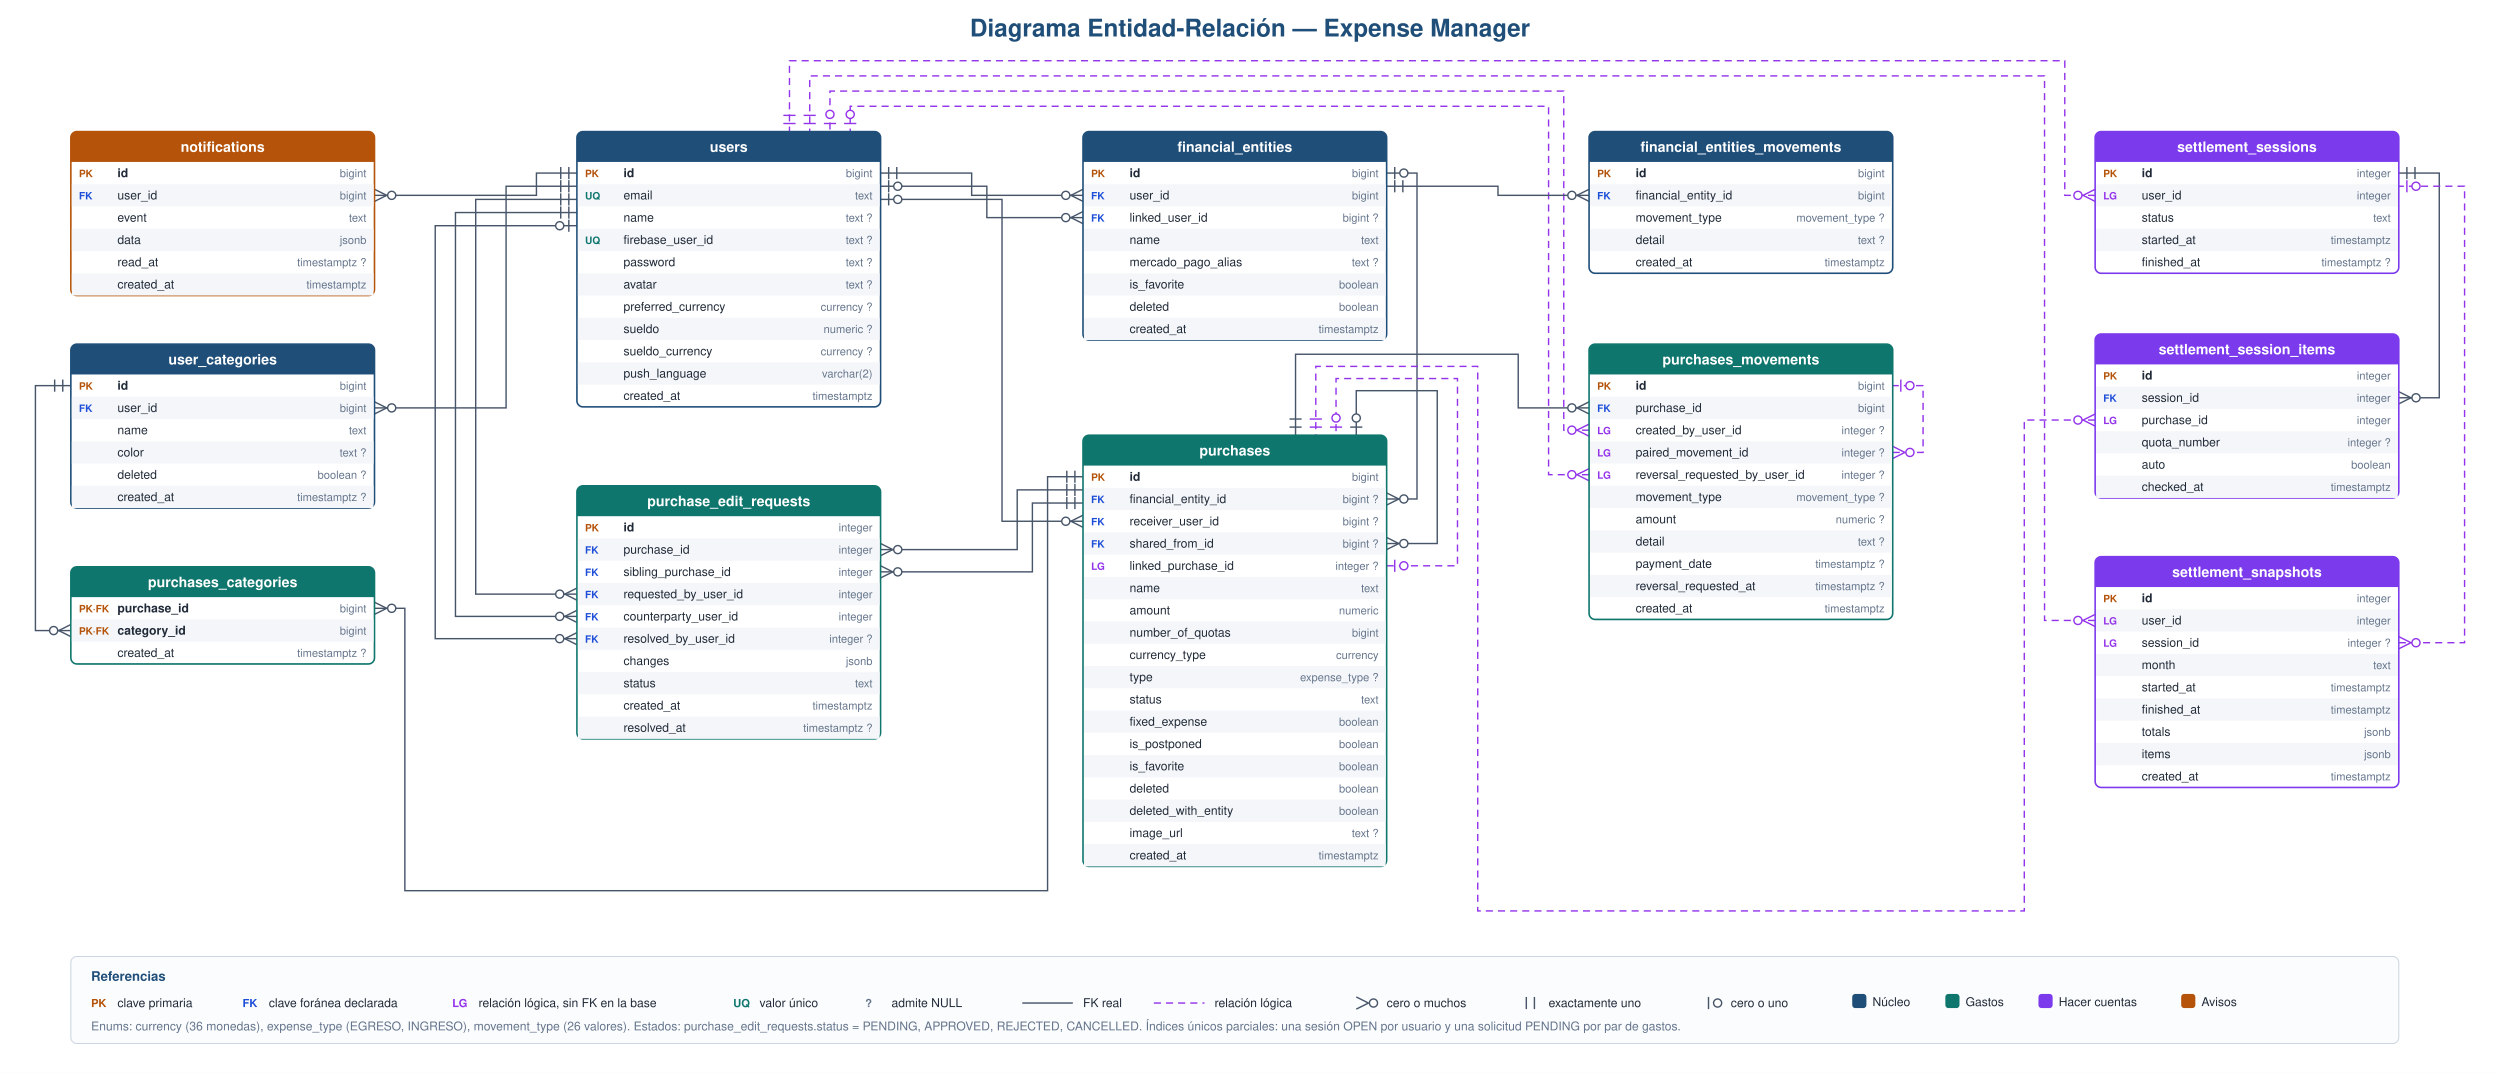
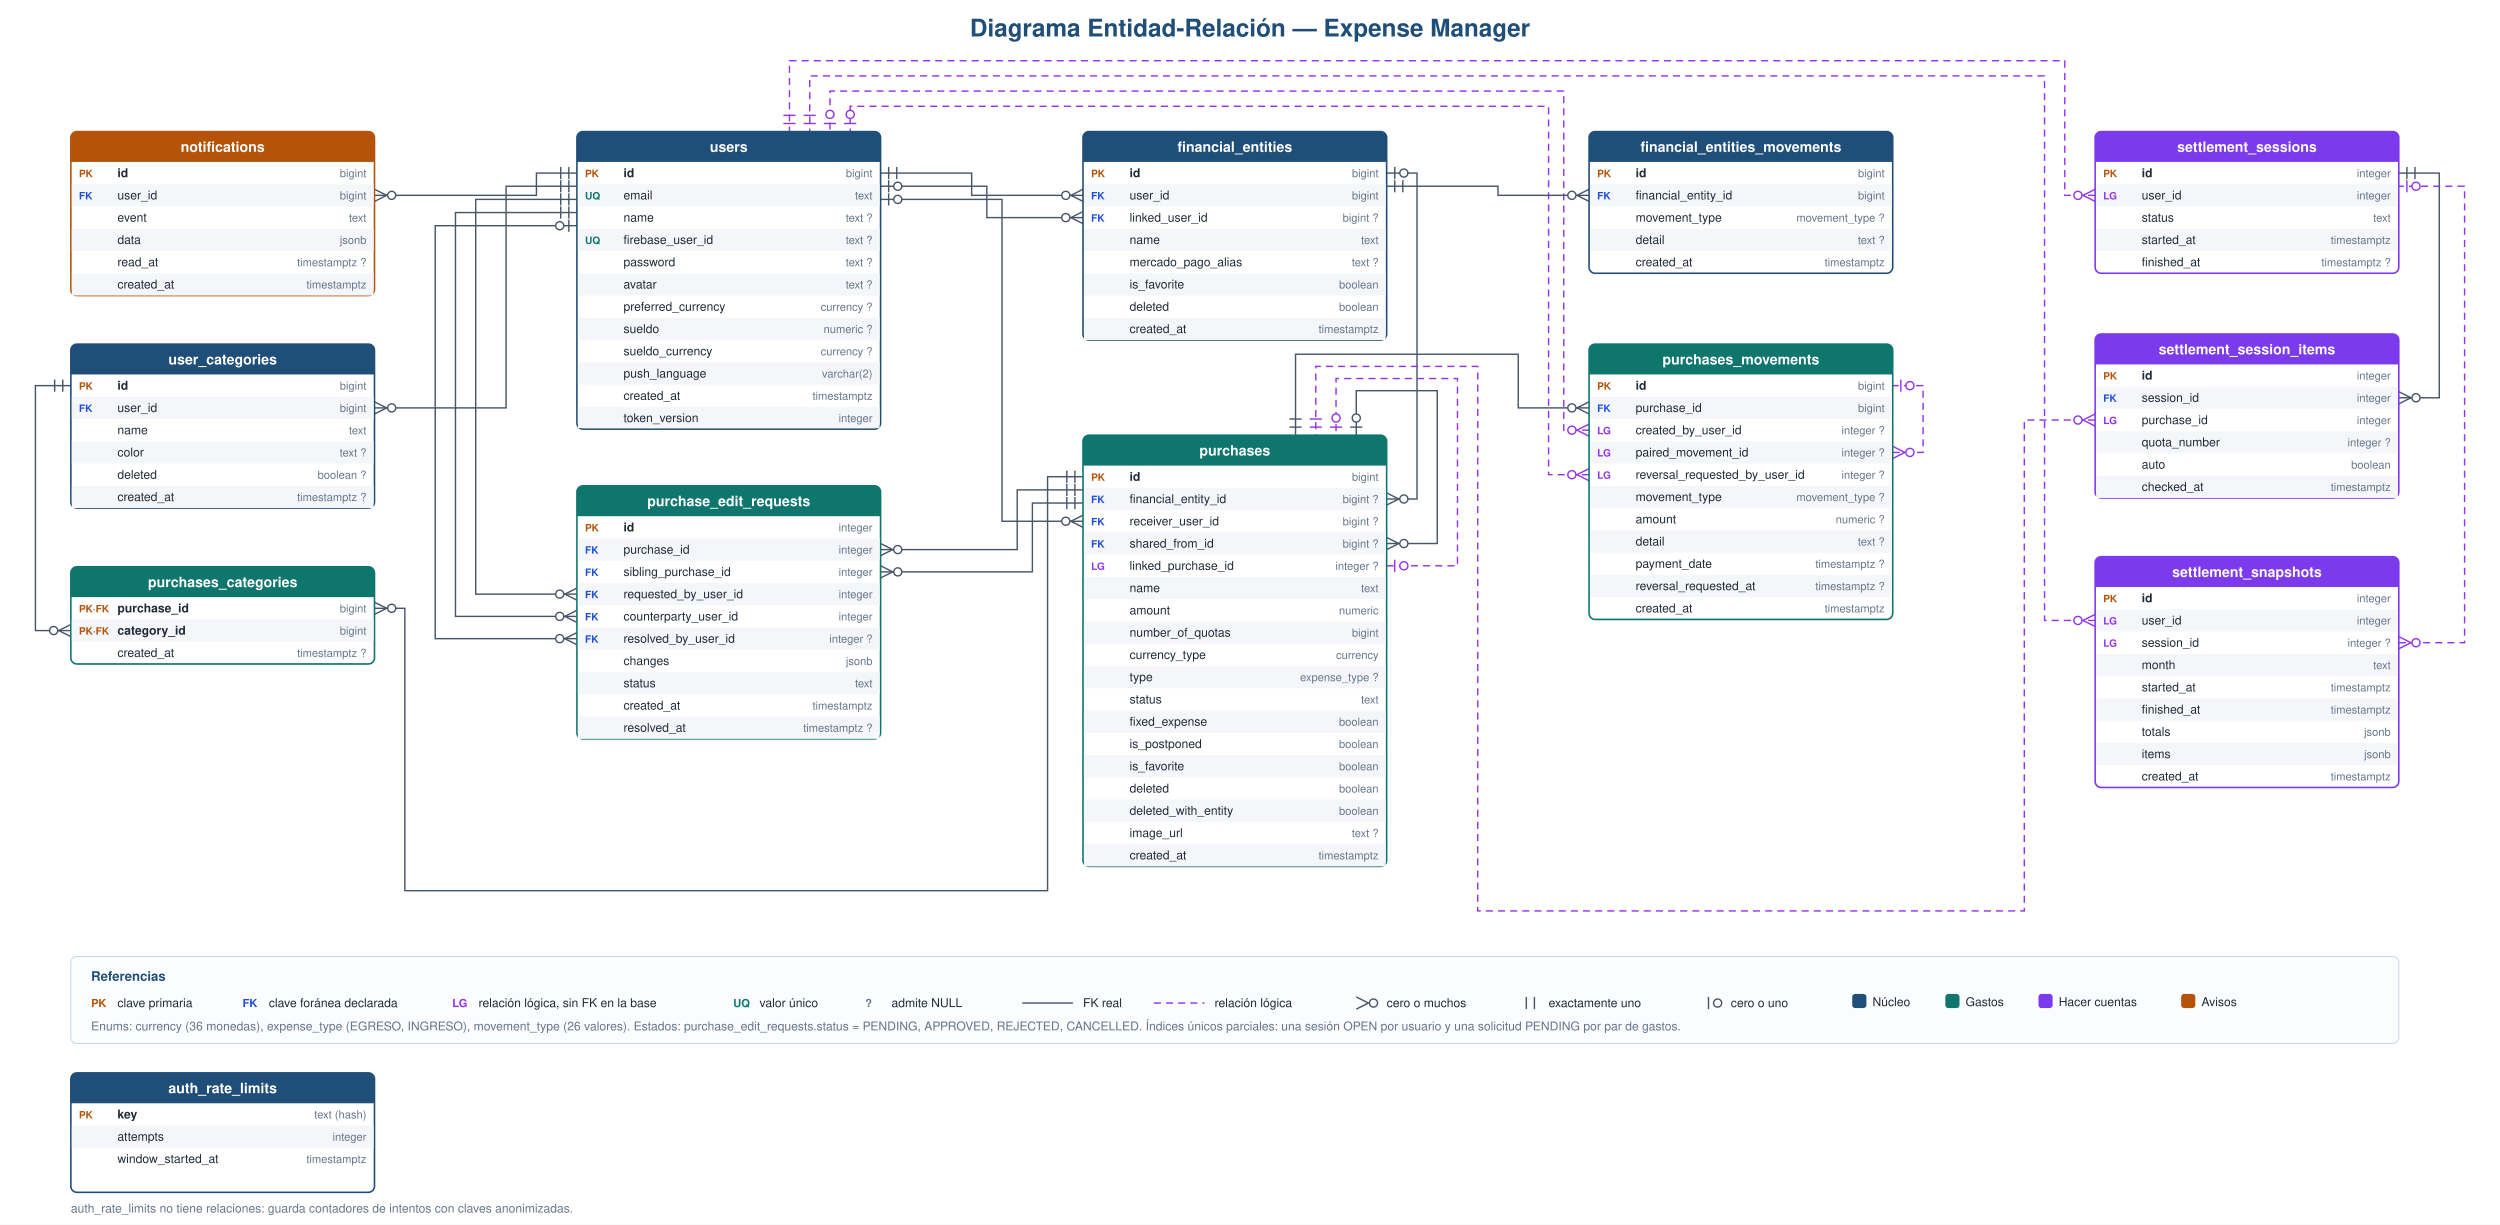
- <svg xmlns="http://www.w3.org/2000/svg" width="2470" height="1060" viewBox="0 0 2470 1060" font-family="Helvetica, Arial, sans-serif">
-   <rect width="2470" height="1060" fill="white" />
+ <svg xmlns="http://www.w3.org/2000/svg" width="2470" height="1210" viewBox="0 0 2470 1210" font-family="Helvetica, Arial, sans-serif">
+   <rect width="2470" height="1210" fill="white" />
  <text x="1235.0" y="36" font-size="24" font-weight="bold" text-anchor="middle" fill="#1F4E79">Diagrama Entidad-Relación — Expense Manager</text>
  <polyline points="370,193.0 530,193.0 530,171.0 570,171.0" fill="none" stroke="#475569" stroke-width="1.4" />
  <path d="M370 187.0 L382 193.0 L370 199.0" fill="none" stroke="#475569" stroke-width="1.4" />
  <circle cx="387" cy="193.0" r="4" fill="white" stroke="#475569" stroke-width="1.4" />
  <line x1="562" y1="165.0" x2="562" y2="177.0" stroke="#475569" stroke-width="1.4" />
  <line x1="554" y1="165.0" x2="554" y2="177.0" stroke="#475569" stroke-width="1.4" />
  <polyline points="370,403.0 500,403.0 500,184.0 570,184.0" fill="none" stroke="#475569" stroke-width="1.4" />
  <path d="M370 397.0 L382 403.0 L370 409.0" fill="none" stroke="#475569" stroke-width="1.4" />
  <circle cx="387" cy="403.0" r="4" fill="white" stroke="#475569" stroke-width="1.4" />
  <line x1="562" y1="178.0" x2="562" y2="190.0" stroke="#475569" stroke-width="1.4" />
  <line x1="554" y1="178.0" x2="554" y2="190.0" stroke="#475569" stroke-width="1.4" />
  <polyline points="570,587.0 470,587.0 470,197.0 570,197.0" fill="none" stroke="#475569" stroke-width="1.4" />
  <path d="M570 581.0 L558 587.0 L570 593.0" fill="none" stroke="#475569" stroke-width="1.4" />
  <circle cx="553" cy="587.0" r="4" fill="white" stroke="#475569" stroke-width="1.4" />
  <line x1="562" y1="191.0" x2="562" y2="203.0" stroke="#475569" stroke-width="1.4" />
  <line x1="554" y1="191.0" x2="554" y2="203.0" stroke="#475569" stroke-width="1.4" />
  <polyline points="570,609.0 450,609.0 450,210.0 570,210.0" fill="none" stroke="#475569" stroke-width="1.4" />
  <path d="M570 603.0 L558 609.0 L570 615.0" fill="none" stroke="#475569" stroke-width="1.4" />
  <circle cx="553" cy="609.0" r="4" fill="white" stroke="#475569" stroke-width="1.4" />
  <line x1="562" y1="204.0" x2="562" y2="216.0" stroke="#475569" stroke-width="1.4" />
  <line x1="554" y1="204.0" x2="554" y2="216.0" stroke="#475569" stroke-width="1.4" />
  <polyline points="570,631.0 430,631.0 430,223.0 570,223.0" fill="none" stroke="#475569" stroke-width="1.4" />
  <path d="M570 625.0 L558 631.0 L570 637.0" fill="none" stroke="#475569" stroke-width="1.4" />
  <circle cx="553" cy="631.0" r="4" fill="white" stroke="#475569" stroke-width="1.4" />
  <line x1="562" y1="217.0" x2="562" y2="229.0" stroke="#475569" stroke-width="1.4" />
  <circle cx="553" cy="223.0" r="4" fill="white" stroke="#475569" stroke-width="1.4" />
  <polyline points="70,623.0 35,623.0 35,381.0 70,381.0" fill="none" stroke="#475569" stroke-width="1.4" />
  <path d="M70 617.0 L58 623.0 L70 629.0" fill="none" stroke="#475569" stroke-width="1.4" />
  <circle cx="53" cy="623.0" r="4" fill="white" stroke="#475569" stroke-width="1.4" />
  <line x1="62" y1="375.0" x2="62" y2="387.0" stroke="#475569" stroke-width="1.4" />
  <line x1="54" y1="375.0" x2="54" y2="387.0" stroke="#475569" stroke-width="1.4" />
  <polyline points="370,601.0 400,601.0 400,880 1035,880 1035,471.0 1070,471.0" fill="none" stroke="#475569" stroke-width="1.4" />
  <path d="M370 595.0 L382 601.0 L370 607.0" fill="none" stroke="#475569" stroke-width="1.4" />
  <circle cx="387" cy="601.0" r="4" fill="white" stroke="#475569" stroke-width="1.4" />
  <line x1="1062" y1="465.0" x2="1062" y2="477.0" stroke="#475569" stroke-width="1.4" />
  <line x1="1054" y1="465.0" x2="1054" y2="477.0" stroke="#475569" stroke-width="1.4" />
  <polyline points="1570,425.0 1545,425.0 1545,90 820,90 820,130" fill="none" stroke="#9333EA" stroke-width="1.4" stroke-dasharray="7 5" />
  <path d="M1570 419.0 L1558 425.0 L1570 431.0" fill="none" stroke="#9333EA" stroke-width="1.4" />
  <circle cx="1553" cy="425.0" r="4" fill="white" stroke="#9333EA" stroke-width="1.4" />
  <g transform="translate(820 130) rotate(90)">
    <line x1="-8" y1="-6" x2="-8" y2="6" stroke="#9333EA" stroke-width="1.4" />
    <circle cx="-17" cy="0" r="4" fill="white" stroke="#9333EA" stroke-width="1.4" />
  </g>
  <polyline points="1570,469.0 1530,469.0 1530,105 840,105 840,130" fill="none" stroke="#9333EA" stroke-width="1.4" stroke-dasharray="7 5" />
  <path d="M1570 463.0 L1558 469.0 L1570 475.0" fill="none" stroke="#9333EA" stroke-width="1.4" />
  <circle cx="1553" cy="469.0" r="4" fill="white" stroke="#9333EA" stroke-width="1.4" />
  <g transform="translate(840 130) rotate(90)">
    <line x1="-8" y1="-6" x2="-8" y2="6" stroke="#9333EA" stroke-width="1.4" />
    <circle cx="-17" cy="0" r="4" fill="white" stroke="#9333EA" stroke-width="1.4" />
  </g>
  <polyline points="2070,193.0 2040,193.0 2040,60 780,60 780,130" fill="none" stroke="#9333EA" stroke-width="1.4" stroke-dasharray="7 5" />
  <path d="M2070 187.0 L2058 193.0 L2070 199.0" fill="none" stroke="#9333EA" stroke-width="1.4" />
  <circle cx="2053" cy="193.0" r="4" fill="white" stroke="#9333EA" stroke-width="1.4" />
  <g transform="translate(780 130) rotate(90)">
    <line x1="-8" y1="-6" x2="-8" y2="6" stroke="#9333EA" stroke-width="1.4" />
    <line x1="-16" y1="-6" x2="-16" y2="6" stroke="#9333EA" stroke-width="1.4" />
  </g>
  <polyline points="2070,613.0 2020,613.0 2020,75 800,75 800,130" fill="none" stroke="#9333EA" stroke-width="1.4" stroke-dasharray="7 5" />
  <path d="M2070 607.0 L2058 613.0 L2070 619.0" fill="none" stroke="#9333EA" stroke-width="1.4" />
  <circle cx="2053" cy="613.0" r="4" fill="white" stroke="#9333EA" stroke-width="1.4" />
  <g transform="translate(800 130) rotate(90)">
    <line x1="-8" y1="-6" x2="-8" y2="6" stroke="#9333EA" stroke-width="1.4" />
    <line x1="-16" y1="-6" x2="-16" y2="6" stroke="#9333EA" stroke-width="1.4" />
  </g>
  <polyline points="1070,193.0 960,193.0 960,171.0 870,171.0" fill="none" stroke="#475569" stroke-width="1.4" />
  <path d="M1070 187.0 L1058 193.0 L1070 199.0" fill="none" stroke="#475569" stroke-width="1.4" />
  <circle cx="1053" cy="193.0" r="4" fill="white" stroke="#475569" stroke-width="1.4" />
  <line x1="878" y1="165.0" x2="878" y2="177.0" stroke="#475569" stroke-width="1.4" />
  <line x1="886" y1="165.0" x2="886" y2="177.0" stroke="#475569" stroke-width="1.4" />
  <polyline points="1070,215.0 975,215.0 975,184.0 870,184.0" fill="none" stroke="#475569" stroke-width="1.4" />
  <path d="M1070 209.0 L1058 215.0 L1070 221.0" fill="none" stroke="#475569" stroke-width="1.4" />
  <circle cx="1053" cy="215.0" r="4" fill="white" stroke="#475569" stroke-width="1.4" />
  <line x1="878" y1="178.0" x2="878" y2="190.0" stroke="#475569" stroke-width="1.4" />
  <circle cx="887" cy="184.0" r="4" fill="white" stroke="#475569" stroke-width="1.4" />
  <polyline points="1070,515.0 990,515.0 990,197.0 870,197.0" fill="none" stroke="#475569" stroke-width="1.4" />
  <path d="M1070 509.0 L1058 515.0 L1070 521.0" fill="none" stroke="#475569" stroke-width="1.4" />
  <circle cx="1053" cy="515.0" r="4" fill="white" stroke="#475569" stroke-width="1.4" />
  <line x1="878" y1="191.0" x2="878" y2="203.0" stroke="#475569" stroke-width="1.4" />
  <circle cx="887" cy="197.0" r="4" fill="white" stroke="#475569" stroke-width="1.4" />
  <polyline points="870,543.0 1005,543.0 1005,484.0 1070,484.0" fill="none" stroke="#475569" stroke-width="1.4" />
  <path d="M870 537.0 L882 543.0 L870 549.0" fill="none" stroke="#475569" stroke-width="1.4" />
  <circle cx="887" cy="543.0" r="4" fill="white" stroke="#475569" stroke-width="1.4" />
  <line x1="1062" y1="478.0" x2="1062" y2="490.0" stroke="#475569" stroke-width="1.4" />
  <line x1="1054" y1="478.0" x2="1054" y2="490.0" stroke="#475569" stroke-width="1.4" />
  <polyline points="870,565.0 1020,565.0 1020,497.0 1070,497.0" fill="none" stroke="#475569" stroke-width="1.4" />
  <path d="M870 559.0 L882 565.0 L870 571.0" fill="none" stroke="#475569" stroke-width="1.4" />
  <circle cx="887" cy="565.0" r="4" fill="white" stroke="#475569" stroke-width="1.4" />
  <line x1="1062" y1="491.0" x2="1062" y2="503.0" stroke="#475569" stroke-width="1.4" />
  <line x1="1054" y1="491.0" x2="1054" y2="503.0" stroke="#475569" stroke-width="1.4" />
  <polyline points="1370,493.0 1400,493.0 1400,171.0 1370,171.0" fill="none" stroke="#475569" stroke-width="1.4" />
  <path d="M1370 487.0 L1382 493.0 L1370 499.0" fill="none" stroke="#475569" stroke-width="1.4" />
  <circle cx="1387" cy="493.0" r="4" fill="white" stroke="#475569" stroke-width="1.4" />
  <line x1="1378" y1="165.0" x2="1378" y2="177.0" stroke="#475569" stroke-width="1.4" />
  <circle cx="1387" cy="171.0" r="4" fill="white" stroke="#475569" stroke-width="1.4" />
  <polyline points="1570,193.0 1480,193.0 1480,184.0 1370,184.0" fill="none" stroke="#475569" stroke-width="1.4" />
  <path d="M1570 187.0 L1558 193.0 L1570 199.0" fill="none" stroke="#475569" stroke-width="1.4" />
  <circle cx="1553" cy="193.0" r="4" fill="white" stroke="#475569" stroke-width="1.4" />
  <line x1="1378" y1="178.0" x2="1378" y2="190.0" stroke="#475569" stroke-width="1.4" />
  <line x1="1386" y1="178.0" x2="1386" y2="190.0" stroke="#475569" stroke-width="1.4" />
  <polyline points="1370,537.0 1420,537.0 1420,386 1340,386 1340,430" fill="none" stroke="#475569" stroke-width="1.4" />
  <path d="M1370 531.0 L1382 537.0 L1370 543.0" fill="none" stroke="#475569" stroke-width="1.4" />
  <circle cx="1387" cy="537.0" r="4" fill="white" stroke="#475569" stroke-width="1.4" />
  <g transform="translate(1340 430) rotate(90)">
    <line x1="-8" y1="-6" x2="-8" y2="6" stroke="#475569" stroke-width="1.4" />
    <circle cx="-17" cy="0" r="4" fill="white" stroke="#475569" stroke-width="1.4" />
  </g>
  <polyline points="1370,559.0 1440,559.0 1440,374 1320,374 1320,430" fill="none" stroke="#9333EA" stroke-width="1.4" stroke-dasharray="7 5" />
  <line x1="1378" y1="553.0" x2="1378" y2="565.0" stroke="#9333EA" stroke-width="1.4" />
  <circle cx="1387" cy="559.0" r="4" fill="white" stroke="#9333EA" stroke-width="1.4" />
  <g transform="translate(1320 430) rotate(90)">
    <line x1="-8" y1="-6" x2="-8" y2="6" stroke="#9333EA" stroke-width="1.4" />
    <circle cx="-17" cy="0" r="4" fill="white" stroke="#9333EA" stroke-width="1.4" />
  </g>
  <polyline points="1570,403.0 1500,403.0 1500,350 1280,350 1280,430" fill="none" stroke="#475569" stroke-width="1.4" />
  <path d="M1570 397.0 L1558 403.0 L1570 409.0" fill="none" stroke="#475569" stroke-width="1.4" />
  <circle cx="1553" cy="403.0" r="4" fill="white" stroke="#475569" stroke-width="1.4" />
  <g transform="translate(1280 430) rotate(90)">
    <line x1="-8" y1="-6" x2="-8" y2="6" stroke="#475569" stroke-width="1.4" />
    <line x1="-16" y1="-6" x2="-16" y2="6" stroke="#475569" stroke-width="1.4" />
  </g>
  <polyline points="2070,415.0 2000,415.0 2000,900 1460,900 1460,362 1300,362 1300,430" fill="none" stroke="#9333EA" stroke-width="1.4" stroke-dasharray="7 5" />
  <path d="M2070 409.0 L2058 415.0 L2070 421.0" fill="none" stroke="#9333EA" stroke-width="1.4" />
  <circle cx="2053" cy="415.0" r="4" fill="white" stroke="#9333EA" stroke-width="1.4" />
  <g transform="translate(1300 430) rotate(90)">
    <line x1="-8" y1="-6" x2="-8" y2="6" stroke="#9333EA" stroke-width="1.4" />
    <line x1="-16" y1="-6" x2="-16" y2="6" stroke="#9333EA" stroke-width="1.4" />
  </g>
  <polyline points="1870,447.0 1900,447.0 1900,381.0 1870,381.0" fill="none" stroke="#9333EA" stroke-width="1.4" stroke-dasharray="7 5" />
  <path d="M1870 441.0 L1882 447.0 L1870 453.0" fill="none" stroke="#9333EA" stroke-width="1.4" />
  <circle cx="1887" cy="447.0" r="4" fill="white" stroke="#9333EA" stroke-width="1.4" />
  <line x1="1878" y1="375.0" x2="1878" y2="387.0" stroke="#9333EA" stroke-width="1.4" />
  <circle cx="1887" cy="381.0" r="4" fill="white" stroke="#9333EA" stroke-width="1.4" />
  <polyline points="2370,393.0 2410,393.0 2410,171.0 2370,171.0" fill="none" stroke="#475569" stroke-width="1.4" />
  <path d="M2370 387.0 L2382 393.0 L2370 399.0" fill="none" stroke="#475569" stroke-width="1.4" />
  <circle cx="2387" cy="393.0" r="4" fill="white" stroke="#475569" stroke-width="1.4" />
  <line x1="2378" y1="165.0" x2="2378" y2="177.0" stroke="#475569" stroke-width="1.4" />
  <line x1="2386" y1="165.0" x2="2386" y2="177.0" stroke="#475569" stroke-width="1.4" />
  <polyline points="2370,635.0 2435,635.0 2435,184.0 2370,184.0" fill="none" stroke="#9333EA" stroke-width="1.4" stroke-dasharray="7 5" />
  <path d="M2370 629.0 L2382 635.0 L2370 641.0" fill="none" stroke="#9333EA" stroke-width="1.4" />
  <circle cx="2387" cy="635.0" r="4" fill="white" stroke="#9333EA" stroke-width="1.4" />
  <line x1="2378" y1="178.0" x2="2378" y2="190.0" stroke="#9333EA" stroke-width="1.4" />
  <circle cx="2387" cy="184.0" r="4" fill="white" stroke="#9333EA" stroke-width="1.4" />
  <rect x="70" y="130" width="300" height="162" rx="6" fill="white" stroke="#B45309" stroke-width="1.6" />
  <path d="M70 160 V136 a6 6 0 0 1 6 -6 H364 a6 6 0 0 1 6 6 V160 Z" fill="#B45309" />
  <text x="220.0" y="150" font-size="14" font-weight="bold" text-anchor="middle" fill="white">notifications</text>
  <text x="78" y="175" font-size="10" font-weight="bold" fill="#B45309">PK</text>
  <text x="116" y="175" font-size="12" font-weight="bold" fill="#1F2937">id</text>
  <text x="362" y="175" font-size="11" text-anchor="end" fill="#64748B">bigint</text>
  <rect x="71" y="182" width="298" height="22" fill="#F4F6F9" />
  <text x="78" y="197" font-size="10" font-weight="bold" fill="#1D4ED8">FK</text>
  <text x="116" y="197" font-size="12" fill="#1F2937">user_id</text>
  <text x="362" y="197" font-size="11" text-anchor="end" fill="#64748B">bigint</text>
  <text x="78" y="219" font-size="10" font-weight="bold" fill="#64748B" />
  <text x="116" y="219" font-size="12" fill="#1F2937">event</text>
  <text x="362" y="219" font-size="11" text-anchor="end" fill="#64748B">text</text>
  <rect x="71" y="226" width="298" height="22" fill="#F4F6F9" />
  <text x="78" y="241" font-size="10" font-weight="bold" fill="#64748B" />
  <text x="116" y="241" font-size="12" fill="#1F2937">data</text>
  <text x="362" y="241" font-size="11" text-anchor="end" fill="#64748B">jsonb</text>
  <text x="78" y="263" font-size="10" font-weight="bold" fill="#64748B" />
  <text x="116" y="263" font-size="12" fill="#1F2937">read_at</text>
  <text x="362" y="263" font-size="11" text-anchor="end" fill="#64748B">timestamptz ?</text>
  <rect x="71" y="270" width="298" height="22" fill="#F4F6F9" />
  <text x="78" y="285" font-size="10" font-weight="bold" fill="#64748B" />
  <text x="116" y="285" font-size="12" fill="#1F2937">created_at</text>
  <text x="362" y="285" font-size="11" text-anchor="end" fill="#64748B">timestamptz</text>
  <rect x="70" y="340" width="300" height="162" rx="6" fill="white" stroke="#1F4E79" stroke-width="1.6" />
  <path d="M70 370 V346 a6 6 0 0 1 6 -6 H364 a6 6 0 0 1 6 6 V370 Z" fill="#1F4E79" />
  <text x="220.0" y="360" font-size="14" font-weight="bold" text-anchor="middle" fill="white">user_categories</text>
  <text x="78" y="385" font-size="10" font-weight="bold" fill="#B45309">PK</text>
  <text x="116" y="385" font-size="12" font-weight="bold" fill="#1F2937">id</text>
  <text x="362" y="385" font-size="11" text-anchor="end" fill="#64748B">bigint</text>
  <rect x="71" y="392" width="298" height="22" fill="#F4F6F9" />
  <text x="78" y="407" font-size="10" font-weight="bold" fill="#1D4ED8">FK</text>
  <text x="116" y="407" font-size="12" fill="#1F2937">user_id</text>
  <text x="362" y="407" font-size="11" text-anchor="end" fill="#64748B">bigint</text>
  <text x="78" y="429" font-size="10" font-weight="bold" fill="#64748B" />
  <text x="116" y="429" font-size="12" fill="#1F2937">name</text>
  <text x="362" y="429" font-size="11" text-anchor="end" fill="#64748B">text</text>
  <rect x="71" y="436" width="298" height="22" fill="#F4F6F9" />
  <text x="78" y="451" font-size="10" font-weight="bold" fill="#64748B" />
  <text x="116" y="451" font-size="12" fill="#1F2937">color</text>
  <text x="362" y="451" font-size="11" text-anchor="end" fill="#64748B">text ?</text>
  <text x="78" y="473" font-size="10" font-weight="bold" fill="#64748B" />
  <text x="116" y="473" font-size="12" fill="#1F2937">deleted</text>
  <text x="362" y="473" font-size="11" text-anchor="end" fill="#64748B">boolean ?</text>
  <rect x="71" y="480" width="298" height="22" fill="#F4F6F9" />
  <text x="78" y="495" font-size="10" font-weight="bold" fill="#64748B" />
  <text x="116" y="495" font-size="12" fill="#1F2937">created_at</text>
  <text x="362" y="495" font-size="11" text-anchor="end" fill="#64748B">timestamptz ?</text>
  <rect x="70" y="560" width="300" height="96" rx="6" fill="white" stroke="#0F766E" stroke-width="1.6" />
  <path d="M70 590 V566 a6 6 0 0 1 6 -6 H364 a6 6 0 0 1 6 6 V590 Z" fill="#0F766E" />
  <text x="220.0" y="580" font-size="14" font-weight="bold" text-anchor="middle" fill="white">purchases_categories</text>
  <text x="78" y="605" font-size="10" font-weight="bold" fill="#B45309">PK·FK</text>
  <text x="116" y="605" font-size="12" font-weight="bold" fill="#1F2937">purchase_id</text>
  <text x="362" y="605" font-size="11" text-anchor="end" fill="#64748B">bigint</text>
  <rect x="71" y="612" width="298" height="22" fill="#F4F6F9" />
  <text x="78" y="627" font-size="10" font-weight="bold" fill="#B45309">PK·FK</text>
  <text x="116" y="627" font-size="12" font-weight="bold" fill="#1F2937">category_id</text>
  <text x="362" y="627" font-size="11" text-anchor="end" fill="#64748B">bigint</text>
  <text x="78" y="649" font-size="10" font-weight="bold" fill="#64748B" />
  <text x="116" y="649" font-size="12" fill="#1F2937">created_at</text>
  <text x="362" y="649" font-size="11" text-anchor="end" fill="#64748B">timestamptz ?</text>
-   <rect x="570" y="130" width="300" height="272" rx="6" fill="white" stroke="#1F4E79" stroke-width="1.6" />
+   <rect x="570" y="130" width="300" height="294" rx="6" fill="white" stroke="#1F4E79" stroke-width="1.6" />
  <path d="M570 160 V136 a6 6 0 0 1 6 -6 H864 a6 6 0 0 1 6 6 V160 Z" fill="#1F4E79" />
  <text x="720.0" y="150" font-size="14" font-weight="bold" text-anchor="middle" fill="white">users</text>
  <text x="578" y="175" font-size="10" font-weight="bold" fill="#B45309">PK</text>
  <text x="616" y="175" font-size="12" font-weight="bold" fill="#1F2937">id</text>
  <text x="862" y="175" font-size="11" text-anchor="end" fill="#64748B">bigint</text>
  <rect x="571" y="182" width="298" height="22" fill="#F4F6F9" />
  <text x="578" y="197" font-size="10" font-weight="bold" fill="#0F766E">UQ</text>
  <text x="616" y="197" font-size="12" fill="#1F2937">email</text>
  <text x="862" y="197" font-size="11" text-anchor="end" fill="#64748B">text</text>
  <text x="578" y="219" font-size="10" font-weight="bold" fill="#64748B" />
  <text x="616" y="219" font-size="12" fill="#1F2937">name</text>
  <text x="862" y="219" font-size="11" text-anchor="end" fill="#64748B">text ?</text>
  <rect x="571" y="226" width="298" height="22" fill="#F4F6F9" />
  <text x="578" y="241" font-size="10" font-weight="bold" fill="#0F766E">UQ</text>
  <text x="616" y="241" font-size="12" fill="#1F2937">firebase_user_id</text>
  <text x="862" y="241" font-size="11" text-anchor="end" fill="#64748B">text ?</text>
  <text x="578" y="263" font-size="10" font-weight="bold" fill="#64748B" />
  <text x="616" y="263" font-size="12" fill="#1F2937">password</text>
  <text x="862" y="263" font-size="11" text-anchor="end" fill="#64748B">text ?</text>
  <rect x="571" y="270" width="298" height="22" fill="#F4F6F9" />
  <text x="578" y="285" font-size="10" font-weight="bold" fill="#64748B" />
  <text x="616" y="285" font-size="12" fill="#1F2937">avatar</text>
  <text x="862" y="285" font-size="11" text-anchor="end" fill="#64748B">text ?</text>
  <text x="578" y="307" font-size="10" font-weight="bold" fill="#64748B" />
  <text x="616" y="307" font-size="12" fill="#1F2937">preferred_currency</text>
  <text x="862" y="307" font-size="11" text-anchor="end" fill="#64748B">currency ?</text>
  <rect x="571" y="314" width="298" height="22" fill="#F4F6F9" />
  <text x="578" y="329" font-size="10" font-weight="bold" fill="#64748B" />
  <text x="616" y="329" font-size="12" fill="#1F2937">sueldo</text>
  <text x="862" y="329" font-size="11" text-anchor="end" fill="#64748B">numeric ?</text>
  <text x="578" y="351" font-size="10" font-weight="bold" fill="#64748B" />
  <text x="616" y="351" font-size="12" fill="#1F2937">sueldo_currency</text>
  <text x="862" y="351" font-size="11" text-anchor="end" fill="#64748B">currency ?</text>
  <rect x="571" y="358" width="298" height="22" fill="#F4F6F9" />
  <text x="578" y="373" font-size="10" font-weight="bold" fill="#64748B" />
  <text x="616" y="373" font-size="12" fill="#1F2937">push_language</text>
  <text x="862" y="373" font-size="11" text-anchor="end" fill="#64748B">varchar(2)</text>
  <text x="578" y="395" font-size="10" font-weight="bold" fill="#64748B" />
  <text x="616" y="395" font-size="12" fill="#1F2937">created_at</text>
  <text x="862" y="395" font-size="11" text-anchor="end" fill="#64748B">timestamptz</text>
+   <rect x="571" y="402" width="298" height="21" fill="#F4F6F9" />
+   <text x="616" y="417" font-size="12" fill="#1F2937">token_version</text>
+   <text x="862" y="417" font-size="11" text-anchor="end" fill="#64748B">integer</text>
  <rect x="570" y="480" width="300" height="250" rx="6" fill="white" stroke="#0F766E" stroke-width="1.6" />
  <path d="M570 510 V486 a6 6 0 0 1 6 -6 H864 a6 6 0 0 1 6 6 V510 Z" fill="#0F766E" />
  <text x="720.0" y="500" font-size="14" font-weight="bold" text-anchor="middle" fill="white">purchase_edit_requests</text>
  <text x="578" y="525" font-size="10" font-weight="bold" fill="#B45309">PK</text>
  <text x="616" y="525" font-size="12" font-weight="bold" fill="#1F2937">id</text>
  <text x="862" y="525" font-size="11" text-anchor="end" fill="#64748B">integer</text>
  <rect x="571" y="532" width="298" height="22" fill="#F4F6F9" />
  <text x="578" y="547" font-size="10" font-weight="bold" fill="#1D4ED8">FK</text>
  <text x="616" y="547" font-size="12" fill="#1F2937">purchase_id</text>
  <text x="862" y="547" font-size="11" text-anchor="end" fill="#64748B">integer</text>
  <text x="578" y="569" font-size="10" font-weight="bold" fill="#1D4ED8">FK</text>
  <text x="616" y="569" font-size="12" fill="#1F2937">sibling_purchase_id</text>
  <text x="862" y="569" font-size="11" text-anchor="end" fill="#64748B">integer</text>
  <rect x="571" y="576" width="298" height="22" fill="#F4F6F9" />
  <text x="578" y="591" font-size="10" font-weight="bold" fill="#1D4ED8">FK</text>
  <text x="616" y="591" font-size="12" fill="#1F2937">requested_by_user_id</text>
  <text x="862" y="591" font-size="11" text-anchor="end" fill="#64748B">integer</text>
  <text x="578" y="613" font-size="10" font-weight="bold" fill="#1D4ED8">FK</text>
  <text x="616" y="613" font-size="12" fill="#1F2937">counterparty_user_id</text>
  <text x="862" y="613" font-size="11" text-anchor="end" fill="#64748B">integer</text>
  <rect x="571" y="620" width="298" height="22" fill="#F4F6F9" />
  <text x="578" y="635" font-size="10" font-weight="bold" fill="#1D4ED8">FK</text>
  <text x="616" y="635" font-size="12" fill="#1F2937">resolved_by_user_id</text>
  <text x="862" y="635" font-size="11" text-anchor="end" fill="#64748B">integer ?</text>
  <text x="578" y="657" font-size="10" font-weight="bold" fill="#64748B" />
  <text x="616" y="657" font-size="12" fill="#1F2937">changes</text>
  <text x="862" y="657" font-size="11" text-anchor="end" fill="#64748B">jsonb</text>
  <rect x="571" y="664" width="298" height="22" fill="#F4F6F9" />
  <text x="578" y="679" font-size="10" font-weight="bold" fill="#64748B" />
  <text x="616" y="679" font-size="12" fill="#1F2937">status</text>
  <text x="862" y="679" font-size="11" text-anchor="end" fill="#64748B">text</text>
  <text x="578" y="701" font-size="10" font-weight="bold" fill="#64748B" />
  <text x="616" y="701" font-size="12" fill="#1F2937">created_at</text>
  <text x="862" y="701" font-size="11" text-anchor="end" fill="#64748B">timestamptz</text>
  <rect x="571" y="708" width="298" height="22" fill="#F4F6F9" />
  <text x="578" y="723" font-size="10" font-weight="bold" fill="#64748B" />
  <text x="616" y="723" font-size="12" fill="#1F2937">resolved_at</text>
  <text x="862" y="723" font-size="11" text-anchor="end" fill="#64748B">timestamptz ?</text>
  <rect x="1070" y="130" width="300" height="206" rx="6" fill="white" stroke="#1F4E79" stroke-width="1.6" />
  <path d="M1070 160 V136 a6 6 0 0 1 6 -6 H1364 a6 6 0 0 1 6 6 V160 Z" fill="#1F4E79" />
  <text x="1220.0" y="150" font-size="14" font-weight="bold" text-anchor="middle" fill="white">financial_entities</text>
  <text x="1078" y="175" font-size="10" font-weight="bold" fill="#B45309">PK</text>
  <text x="1116" y="175" font-size="12" font-weight="bold" fill="#1F2937">id</text>
  <text x="1362" y="175" font-size="11" text-anchor="end" fill="#64748B">bigint</text>
  <rect x="1071" y="182" width="298" height="22" fill="#F4F6F9" />
  <text x="1078" y="197" font-size="10" font-weight="bold" fill="#1D4ED8">FK</text>
  <text x="1116" y="197" font-size="12" fill="#1F2937">user_id</text>
  <text x="1362" y="197" font-size="11" text-anchor="end" fill="#64748B">bigint</text>
  <text x="1078" y="219" font-size="10" font-weight="bold" fill="#1D4ED8">FK</text>
  <text x="1116" y="219" font-size="12" fill="#1F2937">linked_user_id</text>
  <text x="1362" y="219" font-size="11" text-anchor="end" fill="#64748B">bigint ?</text>
  <rect x="1071" y="226" width="298" height="22" fill="#F4F6F9" />
  <text x="1078" y="241" font-size="10" font-weight="bold" fill="#64748B" />
  <text x="1116" y="241" font-size="12" fill="#1F2937">name</text>
  <text x="1362" y="241" font-size="11" text-anchor="end" fill="#64748B">text</text>
  <text x="1078" y="263" font-size="10" font-weight="bold" fill="#64748B" />
  <text x="1116" y="263" font-size="12" fill="#1F2937">mercado_pago_alias</text>
  <text x="1362" y="263" font-size="11" text-anchor="end" fill="#64748B">text ?</text>
  <rect x="1071" y="270" width="298" height="22" fill="#F4F6F9" />
  <text x="1078" y="285" font-size="10" font-weight="bold" fill="#64748B" />
  <text x="1116" y="285" font-size="12" fill="#1F2937">is_favorite</text>
  <text x="1362" y="285" font-size="11" text-anchor="end" fill="#64748B">boolean</text>
  <text x="1078" y="307" font-size="10" font-weight="bold" fill="#64748B" />
  <text x="1116" y="307" font-size="12" fill="#1F2937">deleted</text>
  <text x="1362" y="307" font-size="11" text-anchor="end" fill="#64748B">boolean</text>
  <rect x="1071" y="314" width="298" height="22" fill="#F4F6F9" />
  <text x="1078" y="329" font-size="10" font-weight="bold" fill="#64748B" />
  <text x="1116" y="329" font-size="12" fill="#1F2937">created_at</text>
  <text x="1362" y="329" font-size="11" text-anchor="end" fill="#64748B">timestamptz</text>
  <rect x="1070" y="430" width="300" height="426" rx="6" fill="white" stroke="#0F766E" stroke-width="1.6" />
  <path d="M1070 460 V436 a6 6 0 0 1 6 -6 H1364 a6 6 0 0 1 6 6 V460 Z" fill="#0F766E" />
  <text x="1220.0" y="450" font-size="14" font-weight="bold" text-anchor="middle" fill="white">purchases</text>
  <text x="1078" y="475" font-size="10" font-weight="bold" fill="#B45309">PK</text>
  <text x="1116" y="475" font-size="12" font-weight="bold" fill="#1F2937">id</text>
  <text x="1362" y="475" font-size="11" text-anchor="end" fill="#64748B">bigint</text>
  <rect x="1071" y="482" width="298" height="22" fill="#F4F6F9" />
  <text x="1078" y="497" font-size="10" font-weight="bold" fill="#1D4ED8">FK</text>
  <text x="1116" y="497" font-size="12" fill="#1F2937">financial_entity_id</text>
  <text x="1362" y="497" font-size="11" text-anchor="end" fill="#64748B">bigint ?</text>
  <text x="1078" y="519" font-size="10" font-weight="bold" fill="#1D4ED8">FK</text>
  <text x="1116" y="519" font-size="12" fill="#1F2937">receiver_user_id</text>
  <text x="1362" y="519" font-size="11" text-anchor="end" fill="#64748B">bigint ?</text>
  <rect x="1071" y="526" width="298" height="22" fill="#F4F6F9" />
  <text x="1078" y="541" font-size="10" font-weight="bold" fill="#1D4ED8">FK</text>
  <text x="1116" y="541" font-size="12" fill="#1F2937">shared_from_id</text>
  <text x="1362" y="541" font-size="11" text-anchor="end" fill="#64748B">bigint ?</text>
  <text x="1078" y="563" font-size="10" font-weight="bold" fill="#9333EA">LG</text>
  <text x="1116" y="563" font-size="12" fill="#1F2937">linked_purchase_id</text>
  <text x="1362" y="563" font-size="11" text-anchor="end" fill="#64748B">integer ?</text>
  <rect x="1071" y="570" width="298" height="22" fill="#F4F6F9" />
  <text x="1078" y="585" font-size="10" font-weight="bold" fill="#64748B" />
  <text x="1116" y="585" font-size="12" fill="#1F2937">name</text>
  <text x="1362" y="585" font-size="11" text-anchor="end" fill="#64748B">text</text>
  <text x="1078" y="607" font-size="10" font-weight="bold" fill="#64748B" />
  <text x="1116" y="607" font-size="12" fill="#1F2937">amount</text>
  <text x="1362" y="607" font-size="11" text-anchor="end" fill="#64748B">numeric</text>
  <rect x="1071" y="614" width="298" height="22" fill="#F4F6F9" />
  <text x="1078" y="629" font-size="10" font-weight="bold" fill="#64748B" />
  <text x="1116" y="629" font-size="12" fill="#1F2937">number_of_quotas</text>
  <text x="1362" y="629" font-size="11" text-anchor="end" fill="#64748B">bigint</text>
  <text x="1078" y="651" font-size="10" font-weight="bold" fill="#64748B" />
  <text x="1116" y="651" font-size="12" fill="#1F2937">currency_type</text>
  <text x="1362" y="651" font-size="11" text-anchor="end" fill="#64748B">currency</text>
  <rect x="1071" y="658" width="298" height="22" fill="#F4F6F9" />
  <text x="1078" y="673" font-size="10" font-weight="bold" fill="#64748B" />
  <text x="1116" y="673" font-size="12" fill="#1F2937">type</text>
  <text x="1362" y="673" font-size="11" text-anchor="end" fill="#64748B">expense_type ?</text>
  <text x="1078" y="695" font-size="10" font-weight="bold" fill="#64748B" />
  <text x="1116" y="695" font-size="12" fill="#1F2937">status</text>
  <text x="1362" y="695" font-size="11" text-anchor="end" fill="#64748B">text</text>
  <rect x="1071" y="702" width="298" height="22" fill="#F4F6F9" />
  <text x="1078" y="717" font-size="10" font-weight="bold" fill="#64748B" />
  <text x="1116" y="717" font-size="12" fill="#1F2937">fixed_expense</text>
  <text x="1362" y="717" font-size="11" text-anchor="end" fill="#64748B">boolean</text>
  <text x="1078" y="739" font-size="10" font-weight="bold" fill="#64748B" />
  <text x="1116" y="739" font-size="12" fill="#1F2937">is_postponed</text>
  <text x="1362" y="739" font-size="11" text-anchor="end" fill="#64748B">boolean</text>
  <rect x="1071" y="746" width="298" height="22" fill="#F4F6F9" />
  <text x="1078" y="761" font-size="10" font-weight="bold" fill="#64748B" />
  <text x="1116" y="761" font-size="12" fill="#1F2937">is_favorite</text>
  <text x="1362" y="761" font-size="11" text-anchor="end" fill="#64748B">boolean</text>
  <text x="1078" y="783" font-size="10" font-weight="bold" fill="#64748B" />
  <text x="1116" y="783" font-size="12" fill="#1F2937">deleted</text>
  <text x="1362" y="783" font-size="11" text-anchor="end" fill="#64748B">boolean</text>
  <rect x="1071" y="790" width="298" height="22" fill="#F4F6F9" />
  <text x="1078" y="805" font-size="10" font-weight="bold" fill="#64748B" />
  <text x="1116" y="805" font-size="12" fill="#1F2937">deleted_with_entity</text>
  <text x="1362" y="805" font-size="11" text-anchor="end" fill="#64748B">boolean</text>
  <text x="1078" y="827" font-size="10" font-weight="bold" fill="#64748B" />
  <text x="1116" y="827" font-size="12" fill="#1F2937">image_url</text>
  <text x="1362" y="827" font-size="11" text-anchor="end" fill="#64748B">text ?</text>
  <rect x="1071" y="834" width="298" height="22" fill="#F4F6F9" />
  <text x="1078" y="849" font-size="10" font-weight="bold" fill="#64748B" />
  <text x="1116" y="849" font-size="12" fill="#1F2937">created_at</text>
  <text x="1362" y="849" font-size="11" text-anchor="end" fill="#64748B">timestamptz</text>
  <rect x="1570" y="130" width="300" height="140" rx="6" fill="white" stroke="#1F4E79" stroke-width="1.6" />
  <path d="M1570 160 V136 a6 6 0 0 1 6 -6 H1864 a6 6 0 0 1 6 6 V160 Z" fill="#1F4E79" />
  <text x="1720.0" y="150" font-size="14" font-weight="bold" text-anchor="middle" fill="white">financial_entities_movements</text>
  <text x="1578" y="175" font-size="10" font-weight="bold" fill="#B45309">PK</text>
  <text x="1616" y="175" font-size="12" font-weight="bold" fill="#1F2937">id</text>
  <text x="1862" y="175" font-size="11" text-anchor="end" fill="#64748B">bigint</text>
  <rect x="1571" y="182" width="298" height="22" fill="#F4F6F9" />
  <text x="1578" y="197" font-size="10" font-weight="bold" fill="#1D4ED8">FK</text>
  <text x="1616" y="197" font-size="12" fill="#1F2937">financial_entity_id</text>
  <text x="1862" y="197" font-size="11" text-anchor="end" fill="#64748B">bigint</text>
  <text x="1578" y="219" font-size="10" font-weight="bold" fill="#64748B" />
  <text x="1616" y="219" font-size="12" fill="#1F2937">movement_type</text>
  <text x="1862" y="219" font-size="11" text-anchor="end" fill="#64748B">movement_type ?</text>
  <rect x="1571" y="226" width="298" height="22" fill="#F4F6F9" />
  <text x="1578" y="241" font-size="10" font-weight="bold" fill="#64748B" />
  <text x="1616" y="241" font-size="12" fill="#1F2937">detail</text>
  <text x="1862" y="241" font-size="11" text-anchor="end" fill="#64748B">text ?</text>
  <text x="1578" y="263" font-size="10" font-weight="bold" fill="#64748B" />
  <text x="1616" y="263" font-size="12" fill="#1F2937">created_at</text>
  <text x="1862" y="263" font-size="11" text-anchor="end" fill="#64748B">timestamptz</text>
  <rect x="1570" y="340" width="300" height="272" rx="6" fill="white" stroke="#0F766E" stroke-width="1.6" />
  <path d="M1570 370 V346 a6 6 0 0 1 6 -6 H1864 a6 6 0 0 1 6 6 V370 Z" fill="#0F766E" />
  <text x="1720.0" y="360" font-size="14" font-weight="bold" text-anchor="middle" fill="white">purchases_movements</text>
  <text x="1578" y="385" font-size="10" font-weight="bold" fill="#B45309">PK</text>
  <text x="1616" y="385" font-size="12" font-weight="bold" fill="#1F2937">id</text>
  <text x="1862" y="385" font-size="11" text-anchor="end" fill="#64748B">bigint</text>
  <rect x="1571" y="392" width="298" height="22" fill="#F4F6F9" />
  <text x="1578" y="407" font-size="10" font-weight="bold" fill="#1D4ED8">FK</text>
  <text x="1616" y="407" font-size="12" fill="#1F2937">purchase_id</text>
  <text x="1862" y="407" font-size="11" text-anchor="end" fill="#64748B">bigint</text>
  <text x="1578" y="429" font-size="10" font-weight="bold" fill="#9333EA">LG</text>
  <text x="1616" y="429" font-size="12" fill="#1F2937">created_by_user_id</text>
  <text x="1862" y="429" font-size="11" text-anchor="end" fill="#64748B">integer ?</text>
  <rect x="1571" y="436" width="298" height="22" fill="#F4F6F9" />
  <text x="1578" y="451" font-size="10" font-weight="bold" fill="#9333EA">LG</text>
  <text x="1616" y="451" font-size="12" fill="#1F2937">paired_movement_id</text>
  <text x="1862" y="451" font-size="11" text-anchor="end" fill="#64748B">integer ?</text>
  <text x="1578" y="473" font-size="10" font-weight="bold" fill="#9333EA">LG</text>
  <text x="1616" y="473" font-size="12" fill="#1F2937">reversal_requested_by_user_id</text>
  <text x="1862" y="473" font-size="11" text-anchor="end" fill="#64748B">integer ?</text>
  <rect x="1571" y="480" width="298" height="22" fill="#F4F6F9" />
  <text x="1578" y="495" font-size="10" font-weight="bold" fill="#64748B" />
  <text x="1616" y="495" font-size="12" fill="#1F2937">movement_type</text>
  <text x="1862" y="495" font-size="11" text-anchor="end" fill="#64748B">movement_type ?</text>
  <text x="1578" y="517" font-size="10" font-weight="bold" fill="#64748B" />
  <text x="1616" y="517" font-size="12" fill="#1F2937">amount</text>
  <text x="1862" y="517" font-size="11" text-anchor="end" fill="#64748B">numeric ?</text>
  <rect x="1571" y="524" width="298" height="22" fill="#F4F6F9" />
  <text x="1578" y="539" font-size="10" font-weight="bold" fill="#64748B" />
  <text x="1616" y="539" font-size="12" fill="#1F2937">detail</text>
  <text x="1862" y="539" font-size="11" text-anchor="end" fill="#64748B">text ?</text>
  <text x="1578" y="561" font-size="10" font-weight="bold" fill="#64748B" />
  <text x="1616" y="561" font-size="12" fill="#1F2937">payment_date</text>
  <text x="1862" y="561" font-size="11" text-anchor="end" fill="#64748B">timestamptz ?</text>
  <rect x="1571" y="568" width="298" height="22" fill="#F4F6F9" />
  <text x="1578" y="583" font-size="10" font-weight="bold" fill="#64748B" />
  <text x="1616" y="583" font-size="12" fill="#1F2937">reversal_requested_at</text>
  <text x="1862" y="583" font-size="11" text-anchor="end" fill="#64748B">timestamptz ?</text>
  <text x="1578" y="605" font-size="10" font-weight="bold" fill="#64748B" />
  <text x="1616" y="605" font-size="12" fill="#1F2937">created_at</text>
  <text x="1862" y="605" font-size="11" text-anchor="end" fill="#64748B">timestamptz</text>
  <rect x="2070" y="130" width="300" height="140" rx="6" fill="white" stroke="#7C3AED" stroke-width="1.6" />
  <path d="M2070 160 V136 a6 6 0 0 1 6 -6 H2364 a6 6 0 0 1 6 6 V160 Z" fill="#7C3AED" />
  <text x="2220.0" y="150" font-size="14" font-weight="bold" text-anchor="middle" fill="white">settlement_sessions</text>
  <text x="2078" y="175" font-size="10" font-weight="bold" fill="#B45309">PK</text>
  <text x="2116" y="175" font-size="12" font-weight="bold" fill="#1F2937">id</text>
  <text x="2362" y="175" font-size="11" text-anchor="end" fill="#64748B">integer</text>
  <rect x="2071" y="182" width="298" height="22" fill="#F4F6F9" />
  <text x="2078" y="197" font-size="10" font-weight="bold" fill="#9333EA">LG</text>
  <text x="2116" y="197" font-size="12" fill="#1F2937">user_id</text>
  <text x="2362" y="197" font-size="11" text-anchor="end" fill="#64748B">integer</text>
  <text x="2078" y="219" font-size="10" font-weight="bold" fill="#64748B" />
  <text x="2116" y="219" font-size="12" fill="#1F2937">status</text>
  <text x="2362" y="219" font-size="11" text-anchor="end" fill="#64748B">text</text>
  <rect x="2071" y="226" width="298" height="22" fill="#F4F6F9" />
  <text x="2078" y="241" font-size="10" font-weight="bold" fill="#64748B" />
  <text x="2116" y="241" font-size="12" fill="#1F2937">started_at</text>
  <text x="2362" y="241" font-size="11" text-anchor="end" fill="#64748B">timestamptz</text>
  <text x="2078" y="263" font-size="10" font-weight="bold" fill="#64748B" />
  <text x="2116" y="263" font-size="12" fill="#1F2937">finished_at</text>
  <text x="2362" y="263" font-size="11" text-anchor="end" fill="#64748B">timestamptz ?</text>
  <rect x="2070" y="330" width="300" height="162" rx="6" fill="white" stroke="#7C3AED" stroke-width="1.6" />
  <path d="M2070 360 V336 a6 6 0 0 1 6 -6 H2364 a6 6 0 0 1 6 6 V360 Z" fill="#7C3AED" />
  <text x="2220.0" y="350" font-size="14" font-weight="bold" text-anchor="middle" fill="white">settlement_session_items</text>
  <text x="2078" y="375" font-size="10" font-weight="bold" fill="#B45309">PK</text>
  <text x="2116" y="375" font-size="12" font-weight="bold" fill="#1F2937">id</text>
  <text x="2362" y="375" font-size="11" text-anchor="end" fill="#64748B">integer</text>
  <rect x="2071" y="382" width="298" height="22" fill="#F4F6F9" />
  <text x="2078" y="397" font-size="10" font-weight="bold" fill="#1D4ED8">FK</text>
  <text x="2116" y="397" font-size="12" fill="#1F2937">session_id</text>
  <text x="2362" y="397" font-size="11" text-anchor="end" fill="#64748B">integer</text>
  <text x="2078" y="419" font-size="10" font-weight="bold" fill="#9333EA">LG</text>
  <text x="2116" y="419" font-size="12" fill="#1F2937">purchase_id</text>
  <text x="2362" y="419" font-size="11" text-anchor="end" fill="#64748B">integer</text>
  <rect x="2071" y="426" width="298" height="22" fill="#F4F6F9" />
  <text x="2078" y="441" font-size="10" font-weight="bold" fill="#64748B" />
  <text x="2116" y="441" font-size="12" fill="#1F2937">quota_number</text>
  <text x="2362" y="441" font-size="11" text-anchor="end" fill="#64748B">integer ?</text>
  <text x="2078" y="463" font-size="10" font-weight="bold" fill="#64748B" />
  <text x="2116" y="463" font-size="12" fill="#1F2937">auto</text>
  <text x="2362" y="463" font-size="11" text-anchor="end" fill="#64748B">boolean</text>
  <rect x="2071" y="470" width="298" height="22" fill="#F4F6F9" />
  <text x="2078" y="485" font-size="10" font-weight="bold" fill="#64748B" />
  <text x="2116" y="485" font-size="12" fill="#1F2937">checked_at</text>
  <text x="2362" y="485" font-size="11" text-anchor="end" fill="#64748B">timestamptz</text>
  <rect x="2070" y="550" width="300" height="228" rx="6" fill="white" stroke="#7C3AED" stroke-width="1.6" />
  <path d="M2070 580 V556 a6 6 0 0 1 6 -6 H2364 a6 6 0 0 1 6 6 V580 Z" fill="#7C3AED" />
  <text x="2220.0" y="570" font-size="14" font-weight="bold" text-anchor="middle" fill="white">settlement_snapshots</text>
  <text x="2078" y="595" font-size="10" font-weight="bold" fill="#B45309">PK</text>
  <text x="2116" y="595" font-size="12" font-weight="bold" fill="#1F2937">id</text>
  <text x="2362" y="595" font-size="11" text-anchor="end" fill="#64748B">integer</text>
  <rect x="2071" y="602" width="298" height="22" fill="#F4F6F9" />
  <text x="2078" y="617" font-size="10" font-weight="bold" fill="#9333EA">LG</text>
  <text x="2116" y="617" font-size="12" fill="#1F2937">user_id</text>
  <text x="2362" y="617" font-size="11" text-anchor="end" fill="#64748B">integer</text>
  <text x="2078" y="639" font-size="10" font-weight="bold" fill="#9333EA">LG</text>
  <text x="2116" y="639" font-size="12" fill="#1F2937">session_id</text>
  <text x="2362" y="639" font-size="11" text-anchor="end" fill="#64748B">integer ?</text>
  <rect x="2071" y="646" width="298" height="22" fill="#F4F6F9" />
  <text x="2078" y="661" font-size="10" font-weight="bold" fill="#64748B" />
  <text x="2116" y="661" font-size="12" fill="#1F2937">month</text>
  <text x="2362" y="661" font-size="11" text-anchor="end" fill="#64748B">text</text>
  <text x="2078" y="683" font-size="10" font-weight="bold" fill="#64748B" />
  <text x="2116" y="683" font-size="12" fill="#1F2937">started_at</text>
  <text x="2362" y="683" font-size="11" text-anchor="end" fill="#64748B">timestamptz</text>
  <rect x="2071" y="690" width="298" height="22" fill="#F4F6F9" />
  <text x="2078" y="705" font-size="10" font-weight="bold" fill="#64748B" />
  <text x="2116" y="705" font-size="12" fill="#1F2937">finished_at</text>
  <text x="2362" y="705" font-size="11" text-anchor="end" fill="#64748B">timestamptz</text>
  <text x="2078" y="727" font-size="10" font-weight="bold" fill="#64748B" />
  <text x="2116" y="727" font-size="12" fill="#1F2937">totals</text>
  <text x="2362" y="727" font-size="11" text-anchor="end" fill="#64748B">jsonb</text>
  <rect x="2071" y="734" width="298" height="22" fill="#F4F6F9" />
  <text x="2078" y="749" font-size="10" font-weight="bold" fill="#64748B" />
  <text x="2116" y="749" font-size="12" fill="#1F2937">items</text>
  <text x="2362" y="749" font-size="11" text-anchor="end" fill="#64748B">jsonb</text>
  <text x="2078" y="771" font-size="10" font-weight="bold" fill="#64748B" />
  <text x="2116" y="771" font-size="12" fill="#1F2937">created_at</text>
  <text x="2362" y="771" font-size="11" text-anchor="end" fill="#64748B">timestamptz</text>
  <rect x="70" y="945" width="2300" height="86" rx="6" fill="#FBFCFE" stroke="#CBD5E1" />
  <text x="90" y="969" font-size="13" font-weight="bold" fill="#1F4E79">Referencias</text>
  <text x="90" y="995" font-size="11" font-weight="bold" fill="#B45309">PK</text>
  <text x="116" y="995" font-size="12" fill="#1F2937">clave primaria</text>
  <text x="239.6" y="995" font-size="11" font-weight="bold" fill="#1D4ED8">FK</text>
  <text x="265.6" y="995" font-size="12" fill="#1F2937">clave foránea declarada</text>
  <text x="446.8" y="995" font-size="11" font-weight="bold" fill="#9333EA">LG</text>
  <text x="472.8" y="995" font-size="12" fill="#1F2937">relación lógica, sin FK en la base</text>
  <text x="724.4" y="995" font-size="11" font-weight="bold" fill="#0F766E">UQ</text>
  <text x="750.4" y="995" font-size="12" fill="#1F2937">valor único</text>
  <text x="854.8" y="995" font-size="11" font-weight="bold" fill="#64748B">?</text>
  <text x="880.8" y="995" font-size="12" fill="#1F2937">admite NULL</text>
  <line x1="1010" y1="991" x2="1060" y2="991" stroke="#475569" stroke-width="1.4" />
  <text x="1070" y="995" font-size="12" fill="#1F2937">FK real</text>
  <line x1="1140" y1="991" x2="1190" y2="991" stroke="#9333EA" stroke-width="1.4" stroke-dasharray="7 5" />
  <text x="1200" y="995" font-size="12" fill="#1F2937">relación lógica</text>
  <path d="M1340 985 L1352 991 L1340 997" fill="none" stroke="#475569" stroke-width="1.4" />
  <circle cx="1357" cy="991" r="4" fill="white" stroke="#475569" stroke-width="1.4" />
  <text x="1370" y="995" font-size="12" fill="#1F2937">cero o muchos</text>
  <line x1="1508" y1="985" x2="1508" y2="997" stroke="#475569" stroke-width="1.4" />
  <line x1="1516" y1="985" x2="1516" y2="997" stroke="#475569" stroke-width="1.4" />
  <text x="1530" y="995" font-size="12" fill="#1F2937">exactamente uno</text>
  <line x1="1688" y1="985" x2="1688" y2="997" stroke="#475569" stroke-width="1.4" />
  <circle cx="1697" cy="991" r="4" fill="white" stroke="#475569" stroke-width="1.4" />
  <text x="1710" y="995" font-size="12" fill="#1F2937">cero o uno</text>
  <rect x="1830" y="982" width="14" height="14" rx="3" fill="#1F4E79" />
  <text x="1850" y="994" font-size="12" fill="#1F2937">Núcleo</text>
  <rect x="1922" y="982" width="14" height="14" rx="3" fill="#0F766E" />
  <text x="1942" y="994" font-size="12" fill="#1F2937">Gastos</text>
  <rect x="2014" y="982" width="14" height="14" rx="3" fill="#7C3AED" />
  <text x="2034" y="994" font-size="12" fill="#1F2937">Hacer cuentas</text>
  <rect x="2155" y="982" width="14" height="14" rx="3" fill="#B45309" />
  <text x="2175" y="994" font-size="12" fill="#1F2937">Avisos</text>
  <text x="90" y="1018" font-size="12" fill="#64748B">Enums: currency (36 monedas), expense_type (EGRESO, INGRESO), movement_type (26 valores). Estados: purchase_edit_requests.status = PENDING, APPROVED, REJECTED, CANCELLED. Índices únicos parciales: una sesión OPEN por usuario y una solicitud PENDING por par de gastos.</text>
+   <rect x="70" y="1060" width="300" height="118" rx="6" fill="white" stroke="#1F4E79" stroke-width="1.6" />
+   <path d="M70 1090 V1066 a6 6 0 0 1 6 -6 H364 a6 6 0 0 1 6 6 V1090 Z" fill="#1F4E79" />
+   <text x="220" y="1080" font-size="14" font-weight="bold" text-anchor="middle" fill="white">auth_rate_limits</text>
+   <text x="78" y="1105" font-size="10" font-weight="bold" fill="#B45309">PK</text>
+   <text x="116" y="1105" font-size="12" font-weight="bold" fill="#1F2937">key</text>
+   <text x="362" y="1105" font-size="11" text-anchor="end" fill="#64748B">text (hash)</text>
+   <rect x="71" y="1112" width="298" height="22" fill="#F4F6F9" />
+   <text x="116" y="1127" font-size="12" fill="#1F2937">attempts</text>
+   <text x="362" y="1127" font-size="11" text-anchor="end" fill="#64748B">integer</text>
+   <text x="116" y="1149" font-size="12" fill="#1F2937">window_started_at</text>
+   <text x="362" y="1149" font-size="11" text-anchor="end" fill="#64748B">timestamptz</text>
+   <text x="70" y="1198" font-size="12" fill="#64748B">auth_rate_limits no tiene relaciones: guarda contadores de intentos con claves anonimizadas.</text>
</svg>
